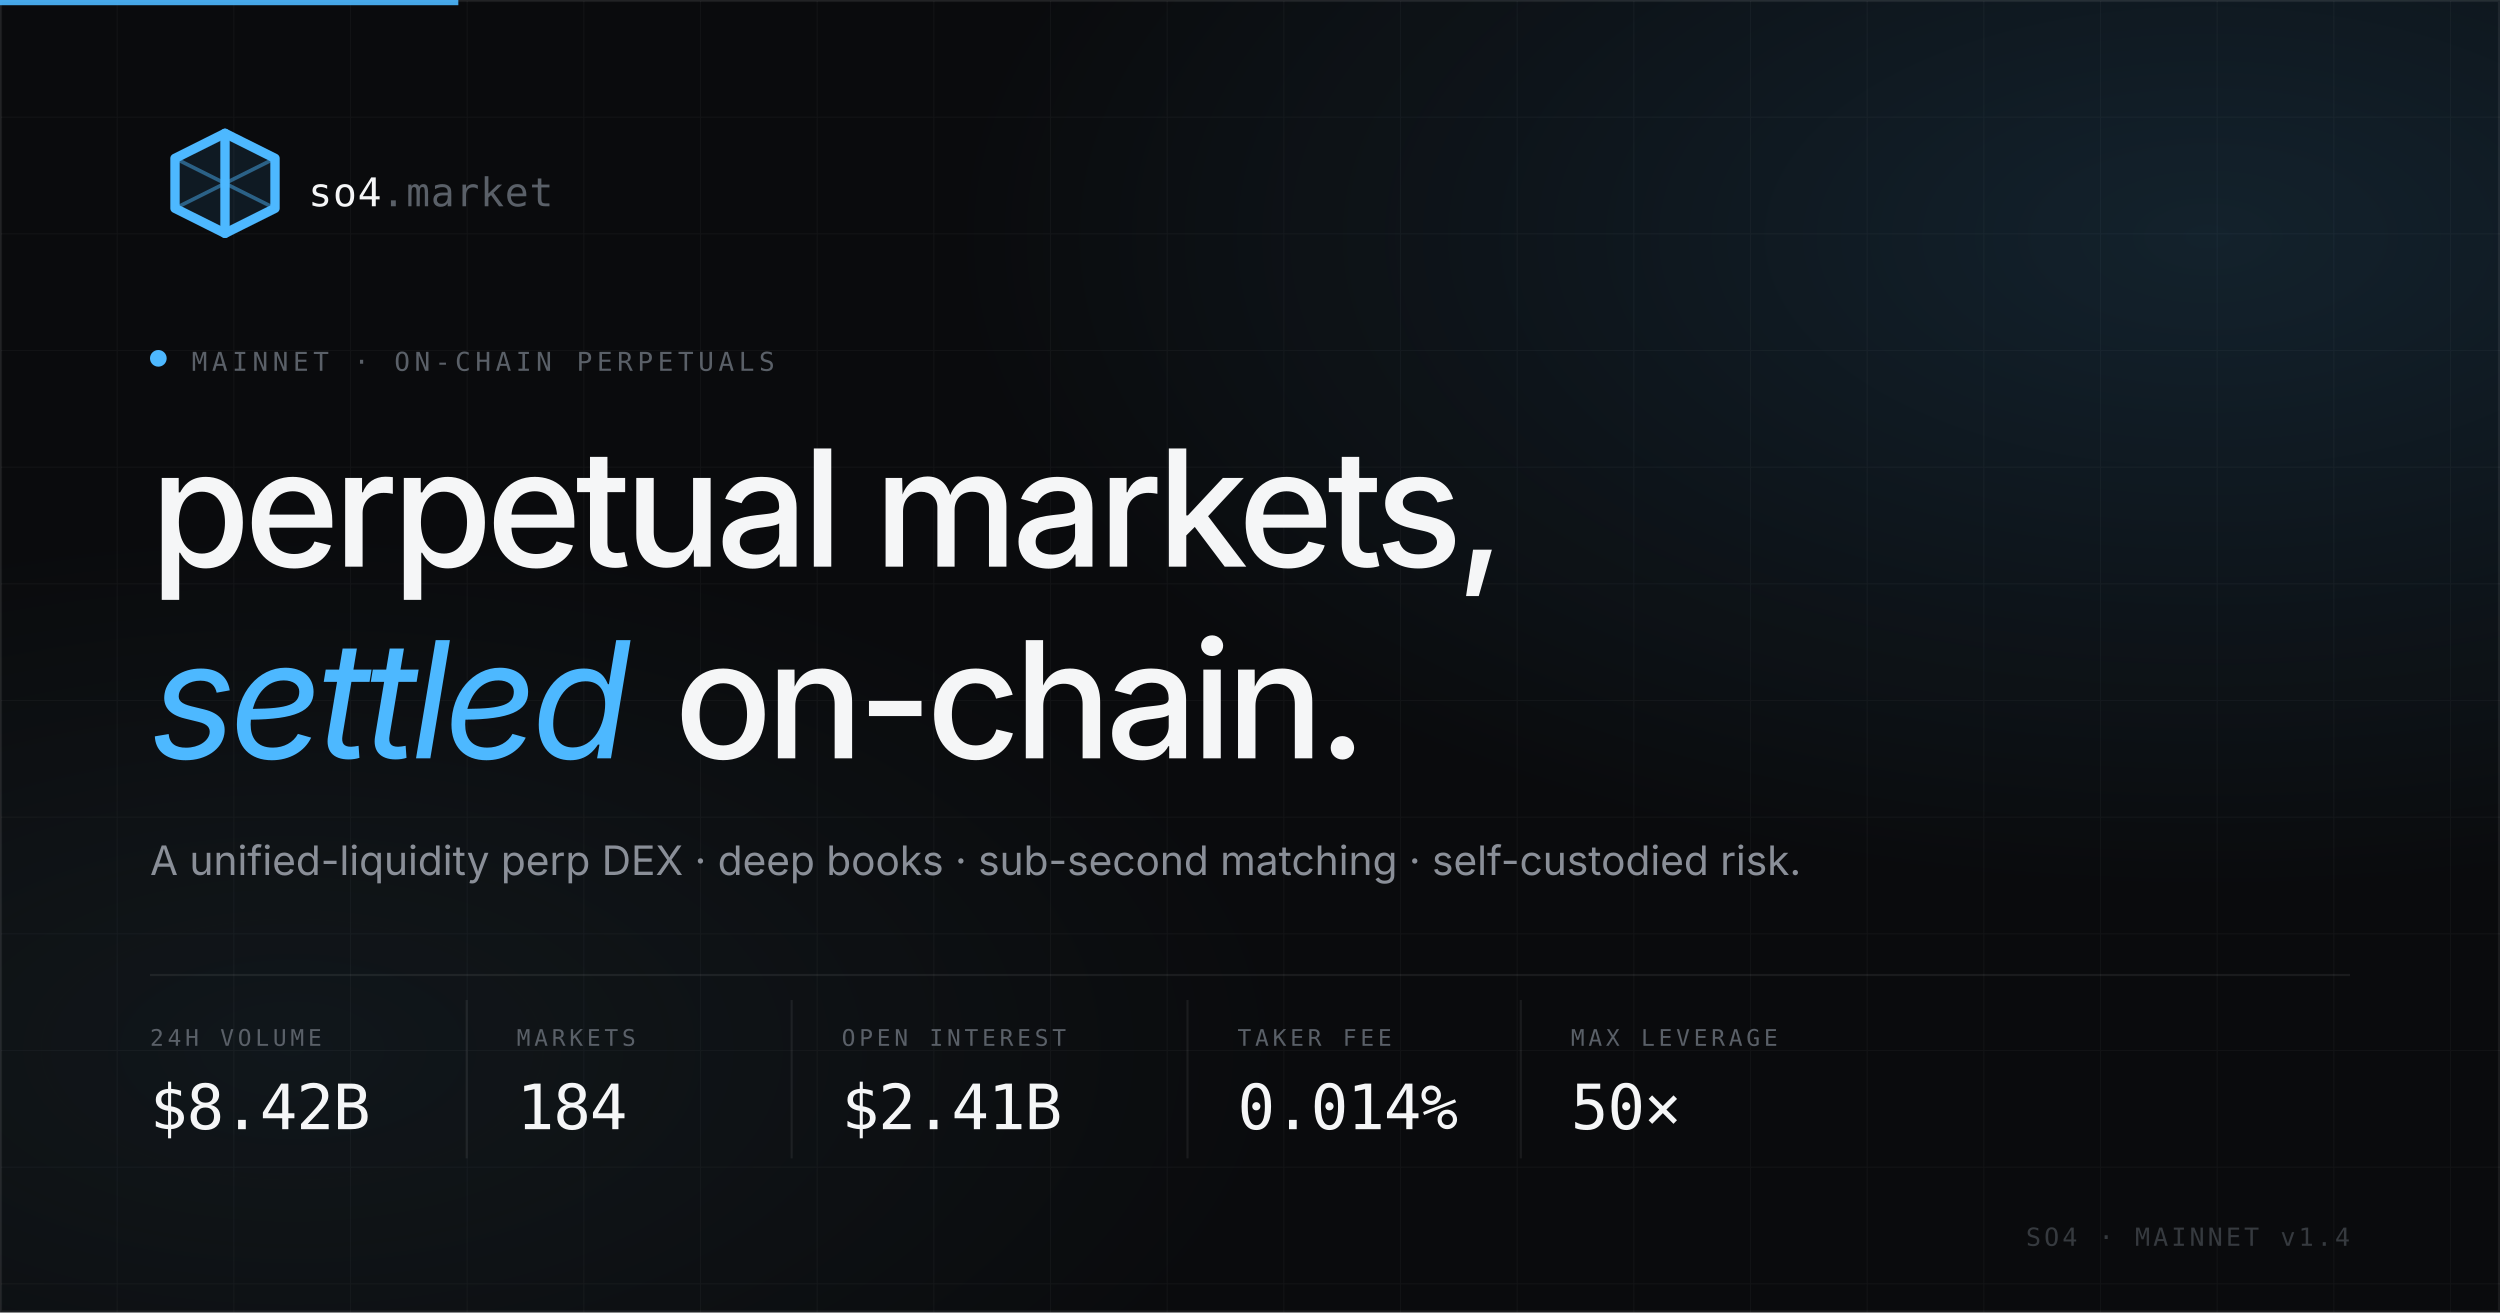
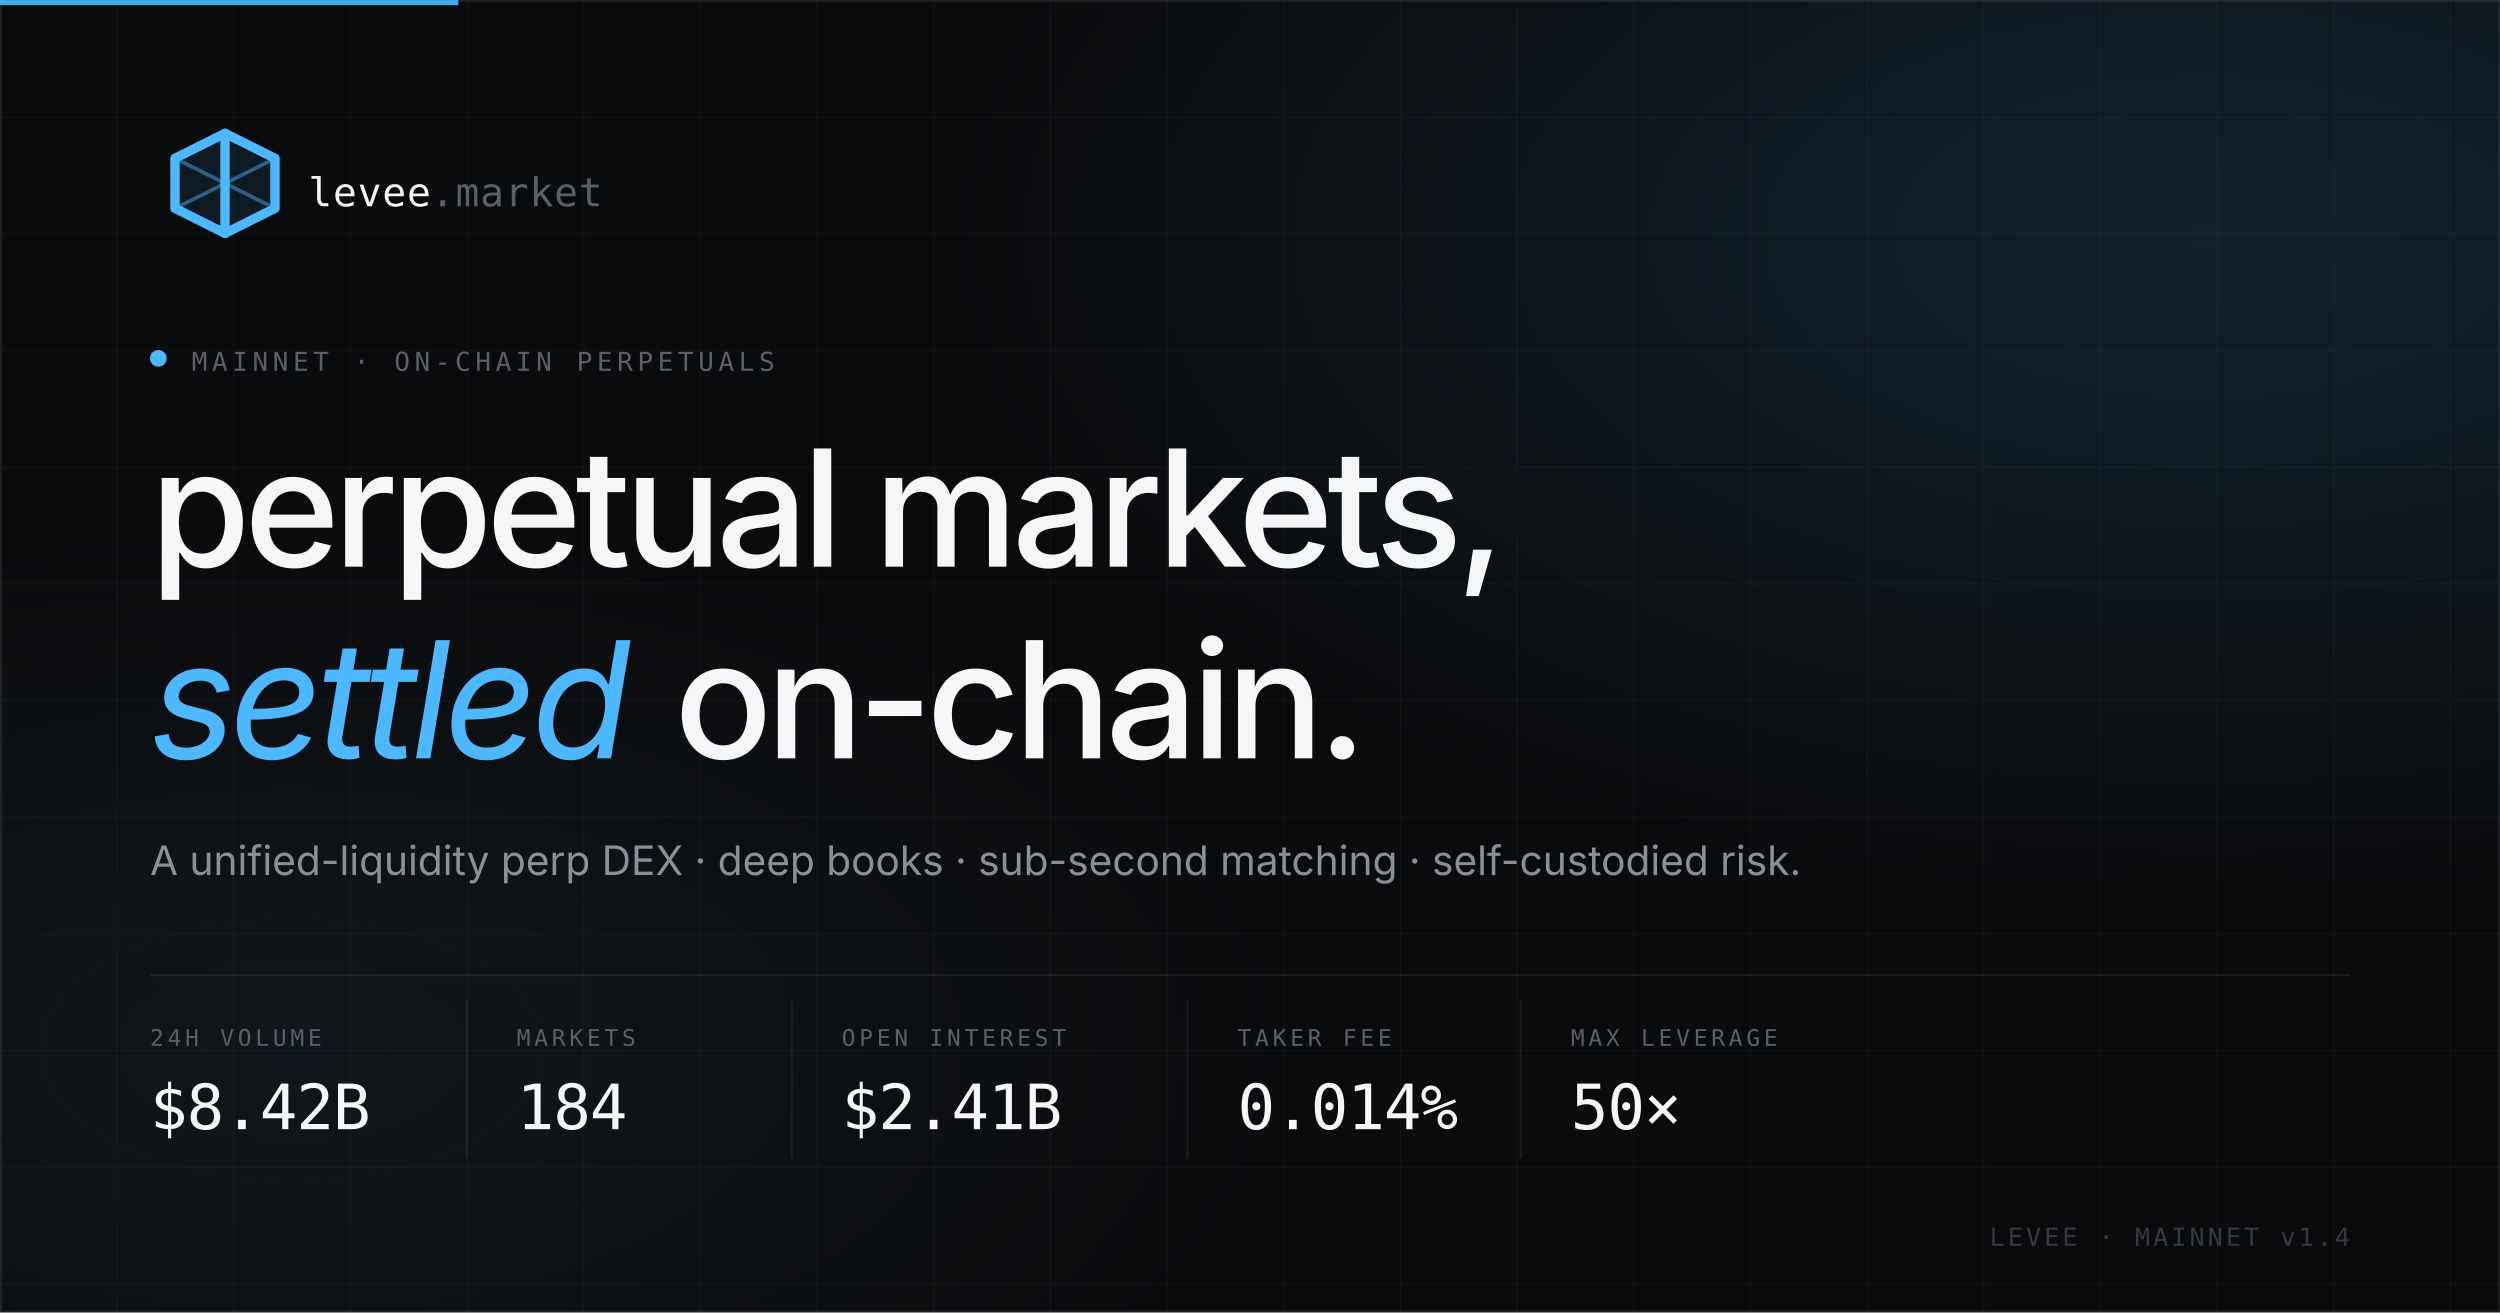
<svg xmlns="http://www.w3.org/2000/svg" width="1200" height="630" viewBox="0 0 1200 630">
  <defs>
    <radialGradient id="glowTR" cx="88%" cy="18%" r="50%">
      <stop offset="0%" stop-color="#4DB8FF" stop-opacity="0.13" />
      <stop offset="100%" stop-color="#4DB8FF" stop-opacity="0" />
    </radialGradient>
    <radialGradient id="glowBL" cx="12%" cy="80%" r="40%">
      <stop offset="0%" stop-color="#7DD3FC" stop-opacity="0.06" />
      <stop offset="100%" stop-color="#7DD3FC" stop-opacity="0" />
    </radialGradient>
    <pattern id="grid" width="56" height="56" patternUnits="userSpaceOnUse">
      <path d="M56 0L0 0 0 56" fill="none" stroke="rgba(255,255,255,0.035)" stroke-width="1" />
    </pattern>
  </defs>
  <rect width="1200" height="630" fill="#0A0B0D" />
  <rect width="1200" height="630" fill="url(#grid)" />
  <rect width="1200" height="630" fill="url(#glowTR)" />
  <rect width="1200" height="630" fill="url(#glowBL)" />
  <rect x="0.5" y="0.5" width="1199" height="629" fill="none" stroke="rgba(255,255,255,0.07)" stroke-width="1" />
  <rect x="0" y="0" width="220" height="2.5" fill="#4DB8FF" opacity="0.9" />
  <g transform="translate(72, 58) scale(3.0)">
    <path d="M4 6 L12 2 L20 6 L20 14 L12 18 L4 14 Z" stroke="#4DB8FF" stroke-width="1.5" stroke-linejoin="round" fill="rgba(77,184,255,0.09)" />
    <line x1="12" y1="2" x2="12" y2="18" stroke="#4DB8FF" stroke-width="1.5" stroke-linecap="round" />
    <line x1="4" y1="6" x2="20" y2="14" stroke="#4DB8FF" stroke-width="0.6" opacity="0.45" />
    <line x1="20" y1="6" x2="4" y2="14" stroke="#4DB8FF" stroke-width="0.6" opacity="0.45" />
  </g>
-   <text x="148" y="99" font-family="ui-monospace, 'SF Mono', Menlo, monospace" font-size="19" font-weight="500" letter-spacing="0.4" fill="#F5F6F7">so4<tspan fill="#5A6068">.market</tspan>
+   <text x="148" y="99" font-family="ui-monospace, 'SF Mono', Menlo, monospace" font-size="19" font-weight="500" letter-spacing="0.4" fill="#F5F6F7">levee<tspan fill="#5A6068">.market</tspan>
  </text>
  <circle cx="76" cy="172" r="4" fill="#4DB8FF" />
  <text x="92" y="178" font-family="ui-monospace, 'SF Mono', Menlo, monospace" font-size="12.5" font-weight="400" letter-spacing="2.2" fill="#5A6068">MAINNET · ON-CHAIN PERPETUALS</text>
  <text x="72" y="272" font-family="ui-sans-serif, system-ui, -apple-system, sans-serif" font-size="78" font-weight="500" letter-spacing="-3" fill="#F5F6F7">perpetual markets,</text>
  <text x="72" y="364" font-family="ui-sans-serif, system-ui, -apple-system, sans-serif" font-size="78" font-weight="500" letter-spacing="-3" fill="#F5F6F7">
    <tspan font-style="italic" font-weight="400" fill="#4DB8FF">settled</tspan>
    <tspan> on-chain.</tspan>
  </text>
  <text x="72" y="420" font-family="ui-sans-serif, system-ui, -apple-system, sans-serif" font-size="19.5" font-weight="400" fill="#8A8F98">A unified-liquidity perp DEX · deep books · sub-second matching · self-custodied risk.</text>
  <line x1="72" y1="468" x2="1128" y2="468" stroke="rgba(255,255,255,0.07)" stroke-width="1" />
  <text x="72" y="502" font-family="ui-monospace, 'SF Mono', Menlo, monospace" font-size="11" font-weight="400" letter-spacing="1.8" fill="#5A6068">24H VOLUME</text>
  <text x="72" y="542" font-family="ui-monospace, 'SF Mono', Menlo, monospace" font-size="30" font-weight="400" letter-spacing="-0.5" fill="#F5F6F7">$8.42B</text>
  <line x1="224" y1="480" x2="224" y2="556" stroke="rgba(255,255,255,0.07)" stroke-width="1" />
  <text x="248" y="502" font-family="ui-monospace, 'SF Mono', Menlo, monospace" font-size="11" font-weight="400" letter-spacing="1.8" fill="#5A6068">MARKETS</text>
  <text x="248" y="542" font-family="ui-monospace, 'SF Mono', Menlo, monospace" font-size="30" font-weight="400" letter-spacing="-0.5" fill="#F5F6F7">184</text>
  <line x1="380" y1="480" x2="380" y2="556" stroke="rgba(255,255,255,0.07)" stroke-width="1" />
  <text x="404" y="502" font-family="ui-monospace, 'SF Mono', Menlo, monospace" font-size="11" font-weight="400" letter-spacing="1.8" fill="#5A6068">OPEN INTEREST</text>
  <text x="404" y="542" font-family="ui-monospace, 'SF Mono', Menlo, monospace" font-size="30" font-weight="400" letter-spacing="-0.5" fill="#F5F6F7">$2.41B</text>
  <line x1="570" y1="480" x2="570" y2="556" stroke="rgba(255,255,255,0.07)" stroke-width="1" />
  <text x="594" y="502" font-family="ui-monospace, 'SF Mono', Menlo, monospace" font-size="11" font-weight="400" letter-spacing="1.8" fill="#5A6068">TAKER FEE</text>
  <text x="594" y="542" font-family="ui-monospace, 'SF Mono', Menlo, monospace" font-size="30" font-weight="400" letter-spacing="-0.5" fill="#F5F6F7">0.014%</text>
  <line x1="730" y1="480" x2="730" y2="556" stroke="rgba(255,255,255,0.07)" stroke-width="1" />
  <text x="754" y="502" font-family="ui-monospace, 'SF Mono', Menlo, monospace" font-size="11" font-weight="400" letter-spacing="1.8" fill="#5A6068">MAX LEVERAGE</text>
  <text x="754" y="542" font-family="ui-monospace, 'SF Mono', Menlo, monospace" font-size="30" font-weight="400" letter-spacing="-0.5" fill="#F5F6F7">50×</text>
-   <text x="1128" y="598" font-family="ui-monospace, 'SF Mono', Menlo, monospace" font-size="12" font-weight="400" letter-spacing="1.5" fill="rgba(90,96,104,0.55)" text-anchor="end">SO4 · MAINNET v1.4</text>
+   <text x="1128" y="598" font-family="ui-monospace, 'SF Mono', Menlo, monospace" font-size="12" font-weight="400" letter-spacing="1.5" fill="rgba(90,96,104,0.55)" text-anchor="end">LEVEE · MAINNET v1.4</text>
</svg>
